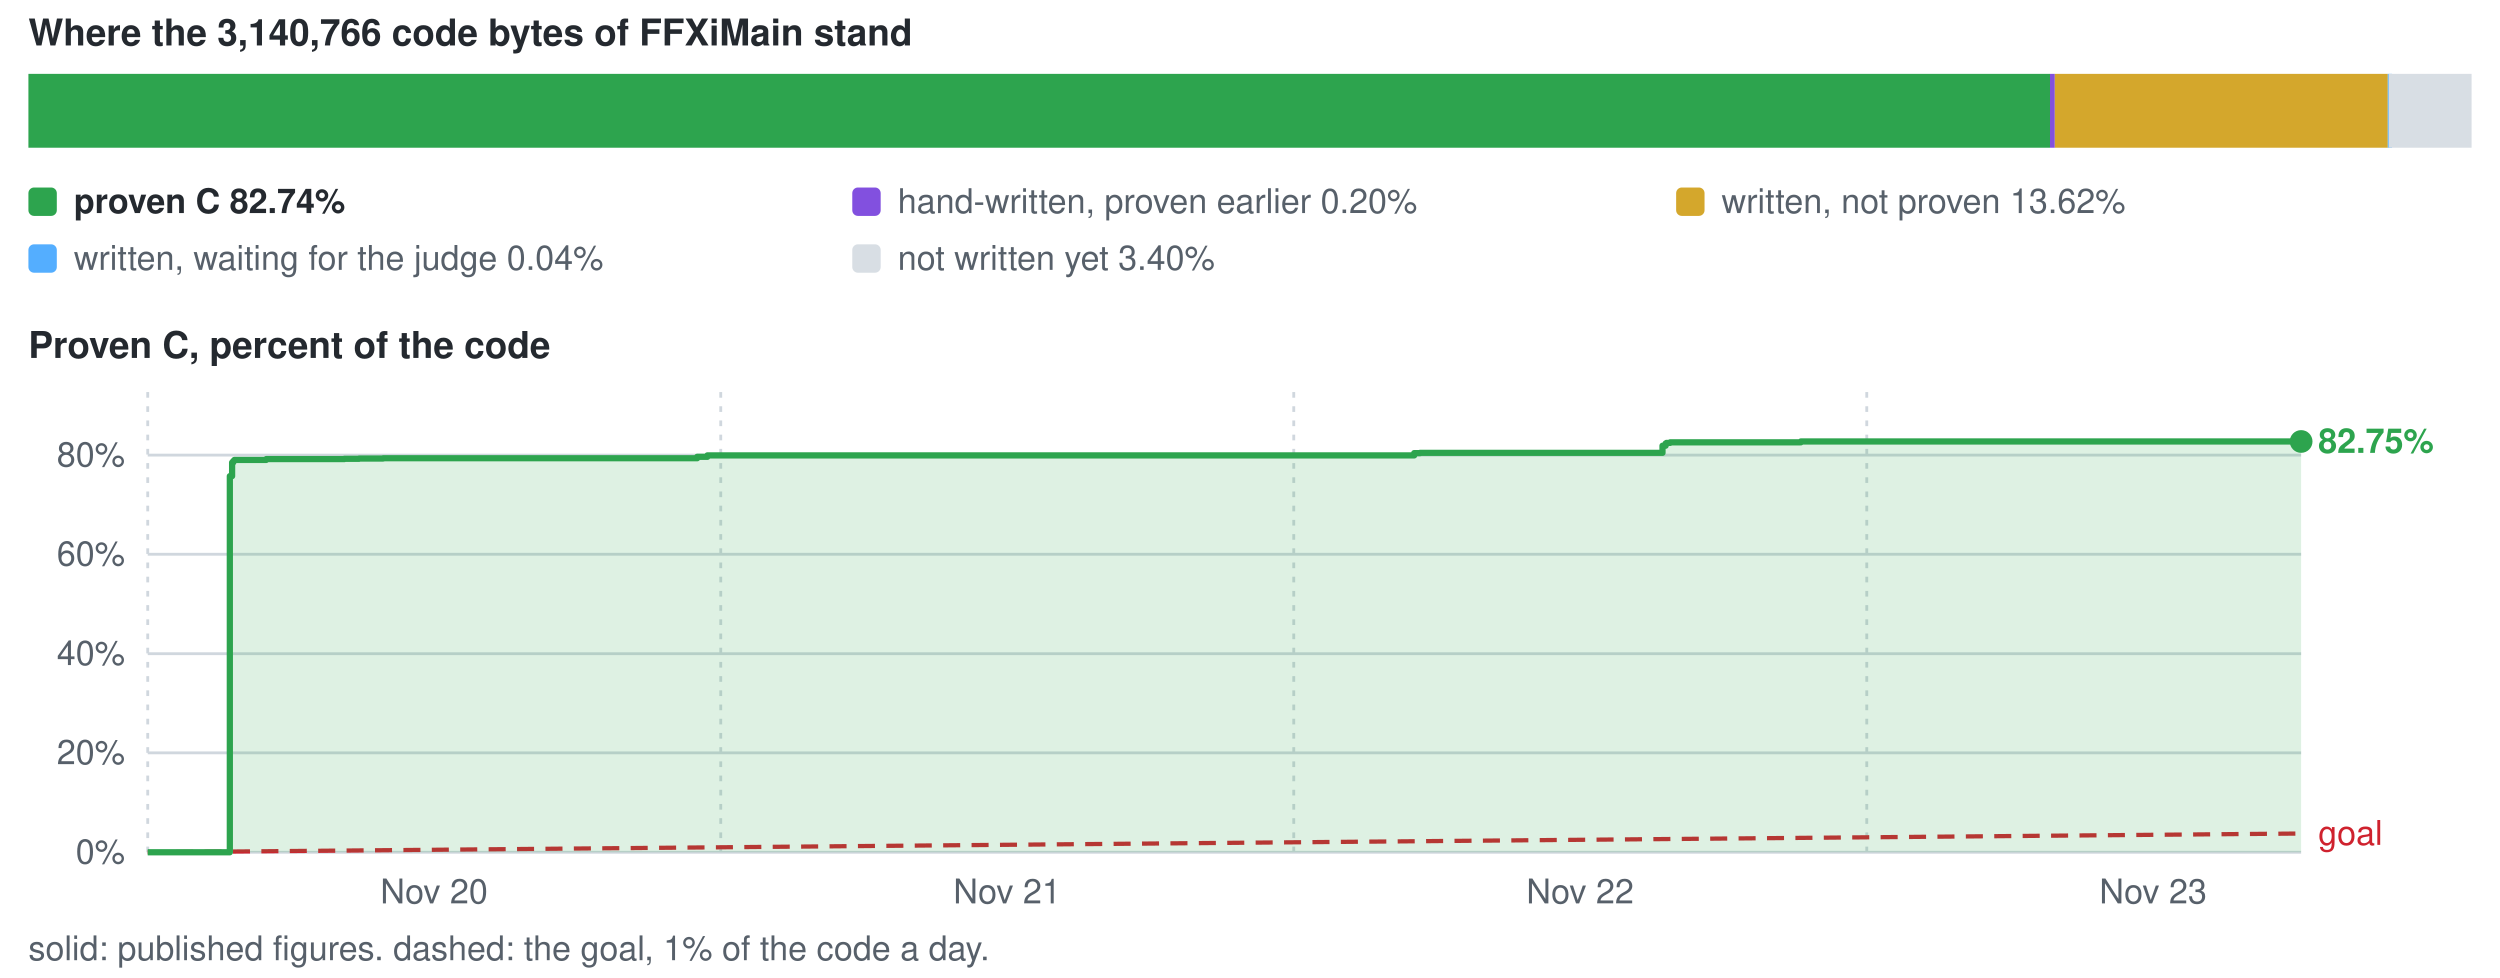
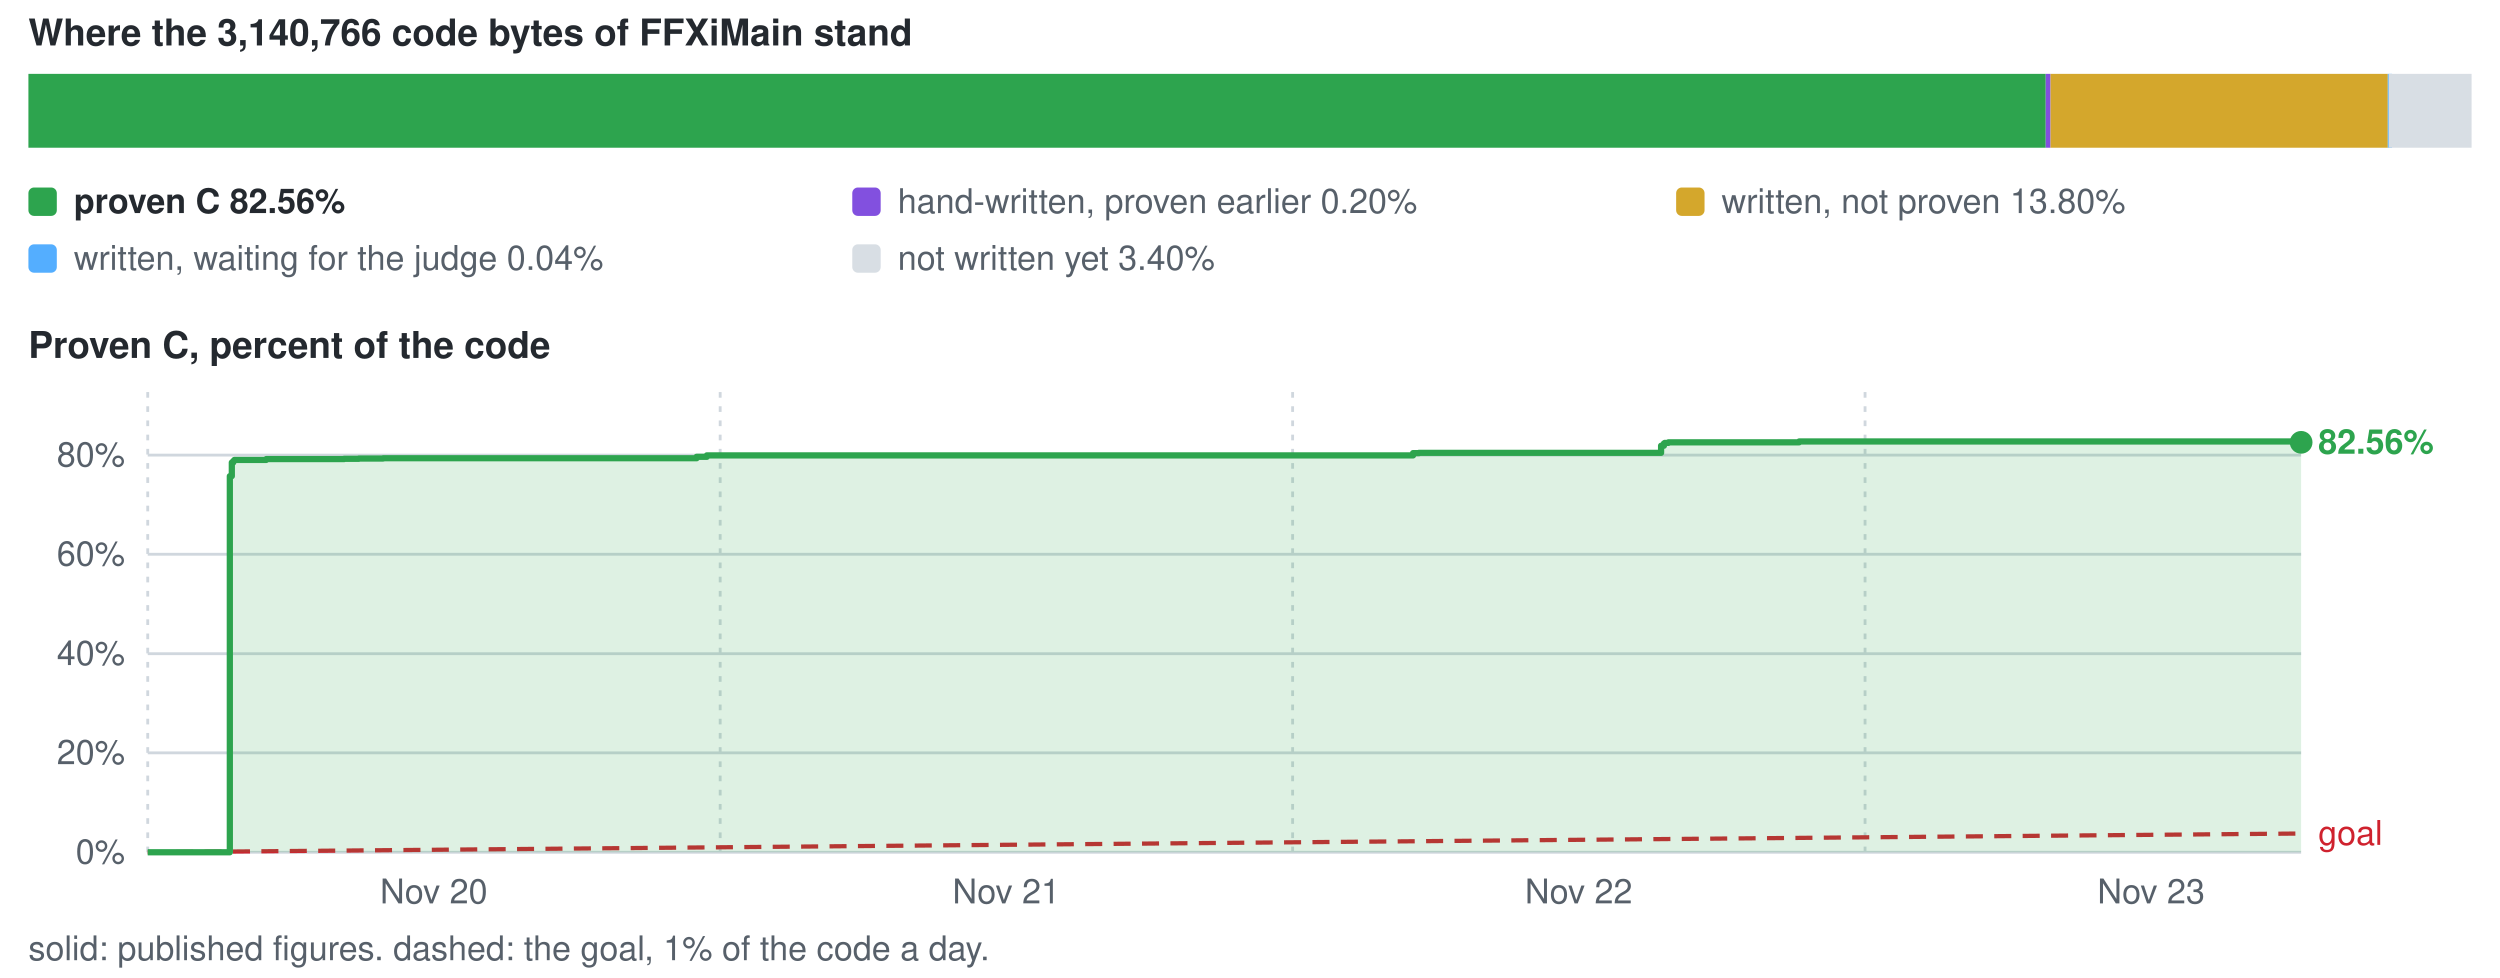
<svg xmlns="http://www.w3.org/2000/svg" viewBox="0 0 880 344" width="880" height="344" role="img" aria-label="conversion progress">
  <style>text{font-family:-apple-system,BlinkMacSystemFont,'Segoe UI',Helvetica,Arial,sans-serif;font-size:12px;fill:#57606a}.s{fill:#24292f;font-weight:600}.b{font-size:13px}</style>
  <text x="10" y="16" class="s b">Where the 3,140,766 code bytes of FFXiMain stand</text>
-   <rect x="10.0" y="26" width="711.6" height="26" fill="#2da44e" />
-   <rect x="721.6" y="26" width="1.7" height="26" fill="#8250df" />
-   <rect x="723.3" y="26" width="117.2" height="26" fill="#d4a72c" />
+   <rect x="10.0" y="26" width="710.1" height="26" fill="#2da44e" />
+   <rect x="720.1" y="26" width="1.7" height="26" fill="#8250df" />
+   <rect x="721.8" y="26" width="118.7" height="26" fill="#d4a72c" />
  <rect x="840.5" y="26" width="1.5" height="26" fill="#54aeff" />
  <rect x="840.8" y="26" width="29.2" height="26" fill="#d8dee4" />
  <rect x="10" y="66" width="10" height="10" rx="2" fill="#2da44e" />
-   <text x="26" y="75" class="s">proven C 82.74%</text>
+   <text x="26" y="75" class="s">proven C 82.56%</text>
  <rect x="300" y="66" width="10" height="10" rx="2" fill="#8250df" />
  <text x="316" y="75">hand-written, proven earlier 0.20%</text>
  <rect x="590" y="66" width="10" height="10" rx="2" fill="#d4a72c" />
-   <text x="606" y="75">written, not proven 13.62%</text>
+   <text x="606" y="75">written, not proven 13.80%</text>
  <rect x="10" y="86" width="10" height="10" rx="2" fill="#54aeff" />
  <text x="26" y="95">written, waiting for the judge 0.04%</text>
  <rect x="300" y="86" width="10" height="10" rx="2" fill="#d8dee4" />
  <text x="316" y="95">not written yet 3.40%</text>
  <text x="10" y="126" class="s b">Proven C, percent of the code</text>
  <line x1="52" y1="300.0" x2="810" y2="300.0" stroke="#d0d7de" stroke-width="1" />
  <text x="44" y="304.0" text-anchor="end">0%</text>
  <line x1="52" y1="265.0" x2="810" y2="265.0" stroke="#d0d7de" stroke-width="1" />
  <text x="44" y="269.0" text-anchor="end">20%</text>
  <line x1="52" y1="230.1" x2="810" y2="230.1" stroke="#d0d7de" stroke-width="1" />
  <text x="44" y="234.1" text-anchor="end">40%</text>
  <line x1="52" y1="195.1" x2="810" y2="195.1" stroke="#d0d7de" stroke-width="1" />
  <text x="44" y="199.1" text-anchor="end">60%</text>
  <line x1="52" y1="160.2" x2="810" y2="160.2" stroke="#d0d7de" stroke-width="1" />
  <text x="44" y="164.2" text-anchor="end">80%</text>
  <line x1="52.0" y1="138" x2="52.0" y2="300" stroke="#d0d7de" stroke-width="1" stroke-dasharray="2 3" />
-   <text x="152.8" y="318" text-anchor="middle">Nov 20</text>
-   <line x1="253.7" y1="138" x2="253.7" y2="300" stroke="#d0d7de" stroke-width="1" stroke-dasharray="2 3" />
-   <text x="354.5" y="318" text-anchor="middle">Nov 21</text>
-   <line x1="455.4" y1="138" x2="455.4" y2="300" stroke="#d0d7de" stroke-width="1" stroke-dasharray="2 3" />
-   <text x="556.2" y="318" text-anchor="middle">Nov 22</text>
-   <line x1="657.1" y1="138" x2="657.1" y2="300" stroke="#d0d7de" stroke-width="1" stroke-dasharray="2 3" />
-   <text x="757.9" y="318" text-anchor="middle">Nov 23</text>
+   <text x="152.7" y="318" text-anchor="middle">Nov 20</text>
+   <line x1="253.5" y1="138" x2="253.5" y2="300" stroke="#d0d7de" stroke-width="1" stroke-dasharray="2 3" />
+   <text x="354.2" y="318" text-anchor="middle">Nov 21</text>
+   <line x1="455.0" y1="138" x2="455.0" y2="300" stroke="#d0d7de" stroke-width="1" stroke-dasharray="2 3" />
+   <text x="555.7" y="318" text-anchor="middle">Nov 22</text>
+   <line x1="656.5" y1="138" x2="656.5" y2="300" stroke="#d0d7de" stroke-width="1" stroke-dasharray="2 3" />
+   <text x="757.2" y="318" text-anchor="middle">Nov 23</text>
  <line x1="52.0" y1="300.0" x2="810.0" y2="293.4" stroke="#cf222e" stroke-width="1.5" stroke-dasharray="6 4" />
  <text x="816.0" y="297.4" style="fill:#cf222e">goal</text>
-   <path d="M52.0 300.0 H80.9 V167.6 H81.7 V162.8 H82.1 V162.3 H82.4 V162.2 H82.5 V161.9 H82.6 V161.9 H93.7 V161.6 H97.7 V161.6 H102.3 V161.6 H102.3 V161.6 H105.5 V161.6 H111.9 V161.6 H116.4 V161.6 H121.2 V161.5 H126.4 V161.4 H134.9 V161.3 H147.3 V161.3 H163.4 V161.3 H245.4 V160.8 H245.6 V160.8 H249.0 V160.3 H251.4 V160.3 H256.0 V160.3 H495.8 V160.3 H497.8 V159.5 H498.0 V159.5 H498.1 V159.5 H499.9 V159.4 H502.3 V159.4 H515.4 V159.4 H585.2 V156.9 H586.3 V156.1 H586.6 V155.9 H586.7 V155.9 H586.8 V155.9 H587.9 V155.7 H594.8 V155.7 H633.9 V155.4 H634.0 V155.4 H634.1 V155.4 H645.3 V155.4 H800.0 V155.4 H800.0 V155.4 H810.0 V155.4 V300.0 H52.0 Z" fill="#2da44e" fill-opacity="0.16" />
-   <path d="M52.0 300.0 H80.9 V167.6 H81.7 V162.8 H82.1 V162.3 H82.4 V162.2 H82.5 V161.9 H82.6 V161.9 H93.7 V161.6 H97.7 V161.6 H102.3 V161.6 H102.3 V161.6 H105.5 V161.6 H111.9 V161.6 H116.4 V161.6 H121.2 V161.5 H126.4 V161.4 H134.9 V161.3 H147.3 V161.3 H163.4 V161.3 H245.4 V160.8 H245.6 V160.8 H249.0 V160.3 H251.4 V160.3 H256.0 V160.3 H495.8 V160.3 H497.8 V159.5 H498.0 V159.5 H498.1 V159.5 H499.9 V159.4 H502.3 V159.4 H515.4 V159.4 H585.2 V156.9 H586.3 V156.1 H586.6 V155.9 H586.7 V155.9 H586.8 V155.9 H587.9 V155.7 H594.8 V155.7 H633.9 V155.4 H634.0 V155.4 H634.1 V155.4 H645.3 V155.4 H800.0 V155.4 H800.0 V155.4 H810.0 V155.4" fill="none" stroke="#2da44e" stroke-width="2.2" stroke-linejoin="round" />
-   <circle cx="810.0" cy="155.4" r="4" fill="#2da44e" />
-   <text x="816.0" y="159.4" class="s" style="fill:#2da44e">82.75%</text>
+   <path d="M52.0 300.0 H80.9 V167.6 H81.6 V162.8 H82.1 V162.3 H82.3 V162.2 H82.5 V161.9 H82.5 V161.9 H93.7 V161.6 H97.7 V161.6 H102.3 V161.6 H102.3 V161.6 H105.4 V161.6 H111.9 V161.6 H116.4 V161.6 H121.1 V161.5 H126.3 V161.4 H134.9 V161.3 H147.2 V161.3 H163.3 V161.3 H245.2 V160.8 H245.4 V160.8 H248.8 V160.3 H251.2 V160.3 H255.8 V160.3 H495.3 V160.3 H497.4 V159.5 H497.5 V159.5 H497.6 V159.5 H499.5 V159.4 H501.9 V159.4 H514.9 V159.4 H584.7 V156.9 H585.7 V156.1 H586.0 V155.9 H586.2 V155.9 H586.2 V155.9 H587.3 V155.7 H594.2 V155.7 H633.3 V155.4 H633.5 V155.4 H633.5 V155.4 H644.7 V155.4 H799.2 V155.4 H799.3 V155.4 H809.3 V155.4 H810.0 V155.7 V300.0 H52.0 Z" fill="#2da44e" fill-opacity="0.16" />
+   <path d="M52.0 300.0 H80.9 V167.6 H81.6 V162.8 H82.1 V162.3 H82.3 V162.2 H82.5 V161.9 H82.5 V161.9 H93.7 V161.6 H97.7 V161.6 H102.3 V161.6 H102.3 V161.6 H105.4 V161.6 H111.9 V161.6 H116.4 V161.6 H121.1 V161.5 H126.3 V161.4 H134.9 V161.3 H147.2 V161.3 H163.3 V161.3 H245.2 V160.8 H245.4 V160.8 H248.8 V160.3 H251.2 V160.3 H255.8 V160.3 H495.3 V160.3 H497.4 V159.5 H497.5 V159.5 H497.6 V159.5 H499.5 V159.4 H501.9 V159.4 H514.9 V159.4 H584.7 V156.9 H585.7 V156.1 H586.0 V155.9 H586.2 V155.9 H586.2 V155.9 H587.3 V155.7 H594.2 V155.7 H633.3 V155.4 H633.5 V155.4 H633.5 V155.4 H644.7 V155.4 H799.2 V155.4 H799.3 V155.4 H809.3 V155.4 H810.0 V155.7" fill="none" stroke="#2da44e" stroke-width="2.2" stroke-linejoin="round" />
+   <circle cx="810.0" cy="155.7" r="4" fill="#2da44e" />
+   <text x="816.0" y="159.7" class="s" style="fill:#2da44e">82.56%</text>
  <text x="10" y="338">solid: published figures. dashed: the goal, 1% of the code a day.</text>
</svg>
